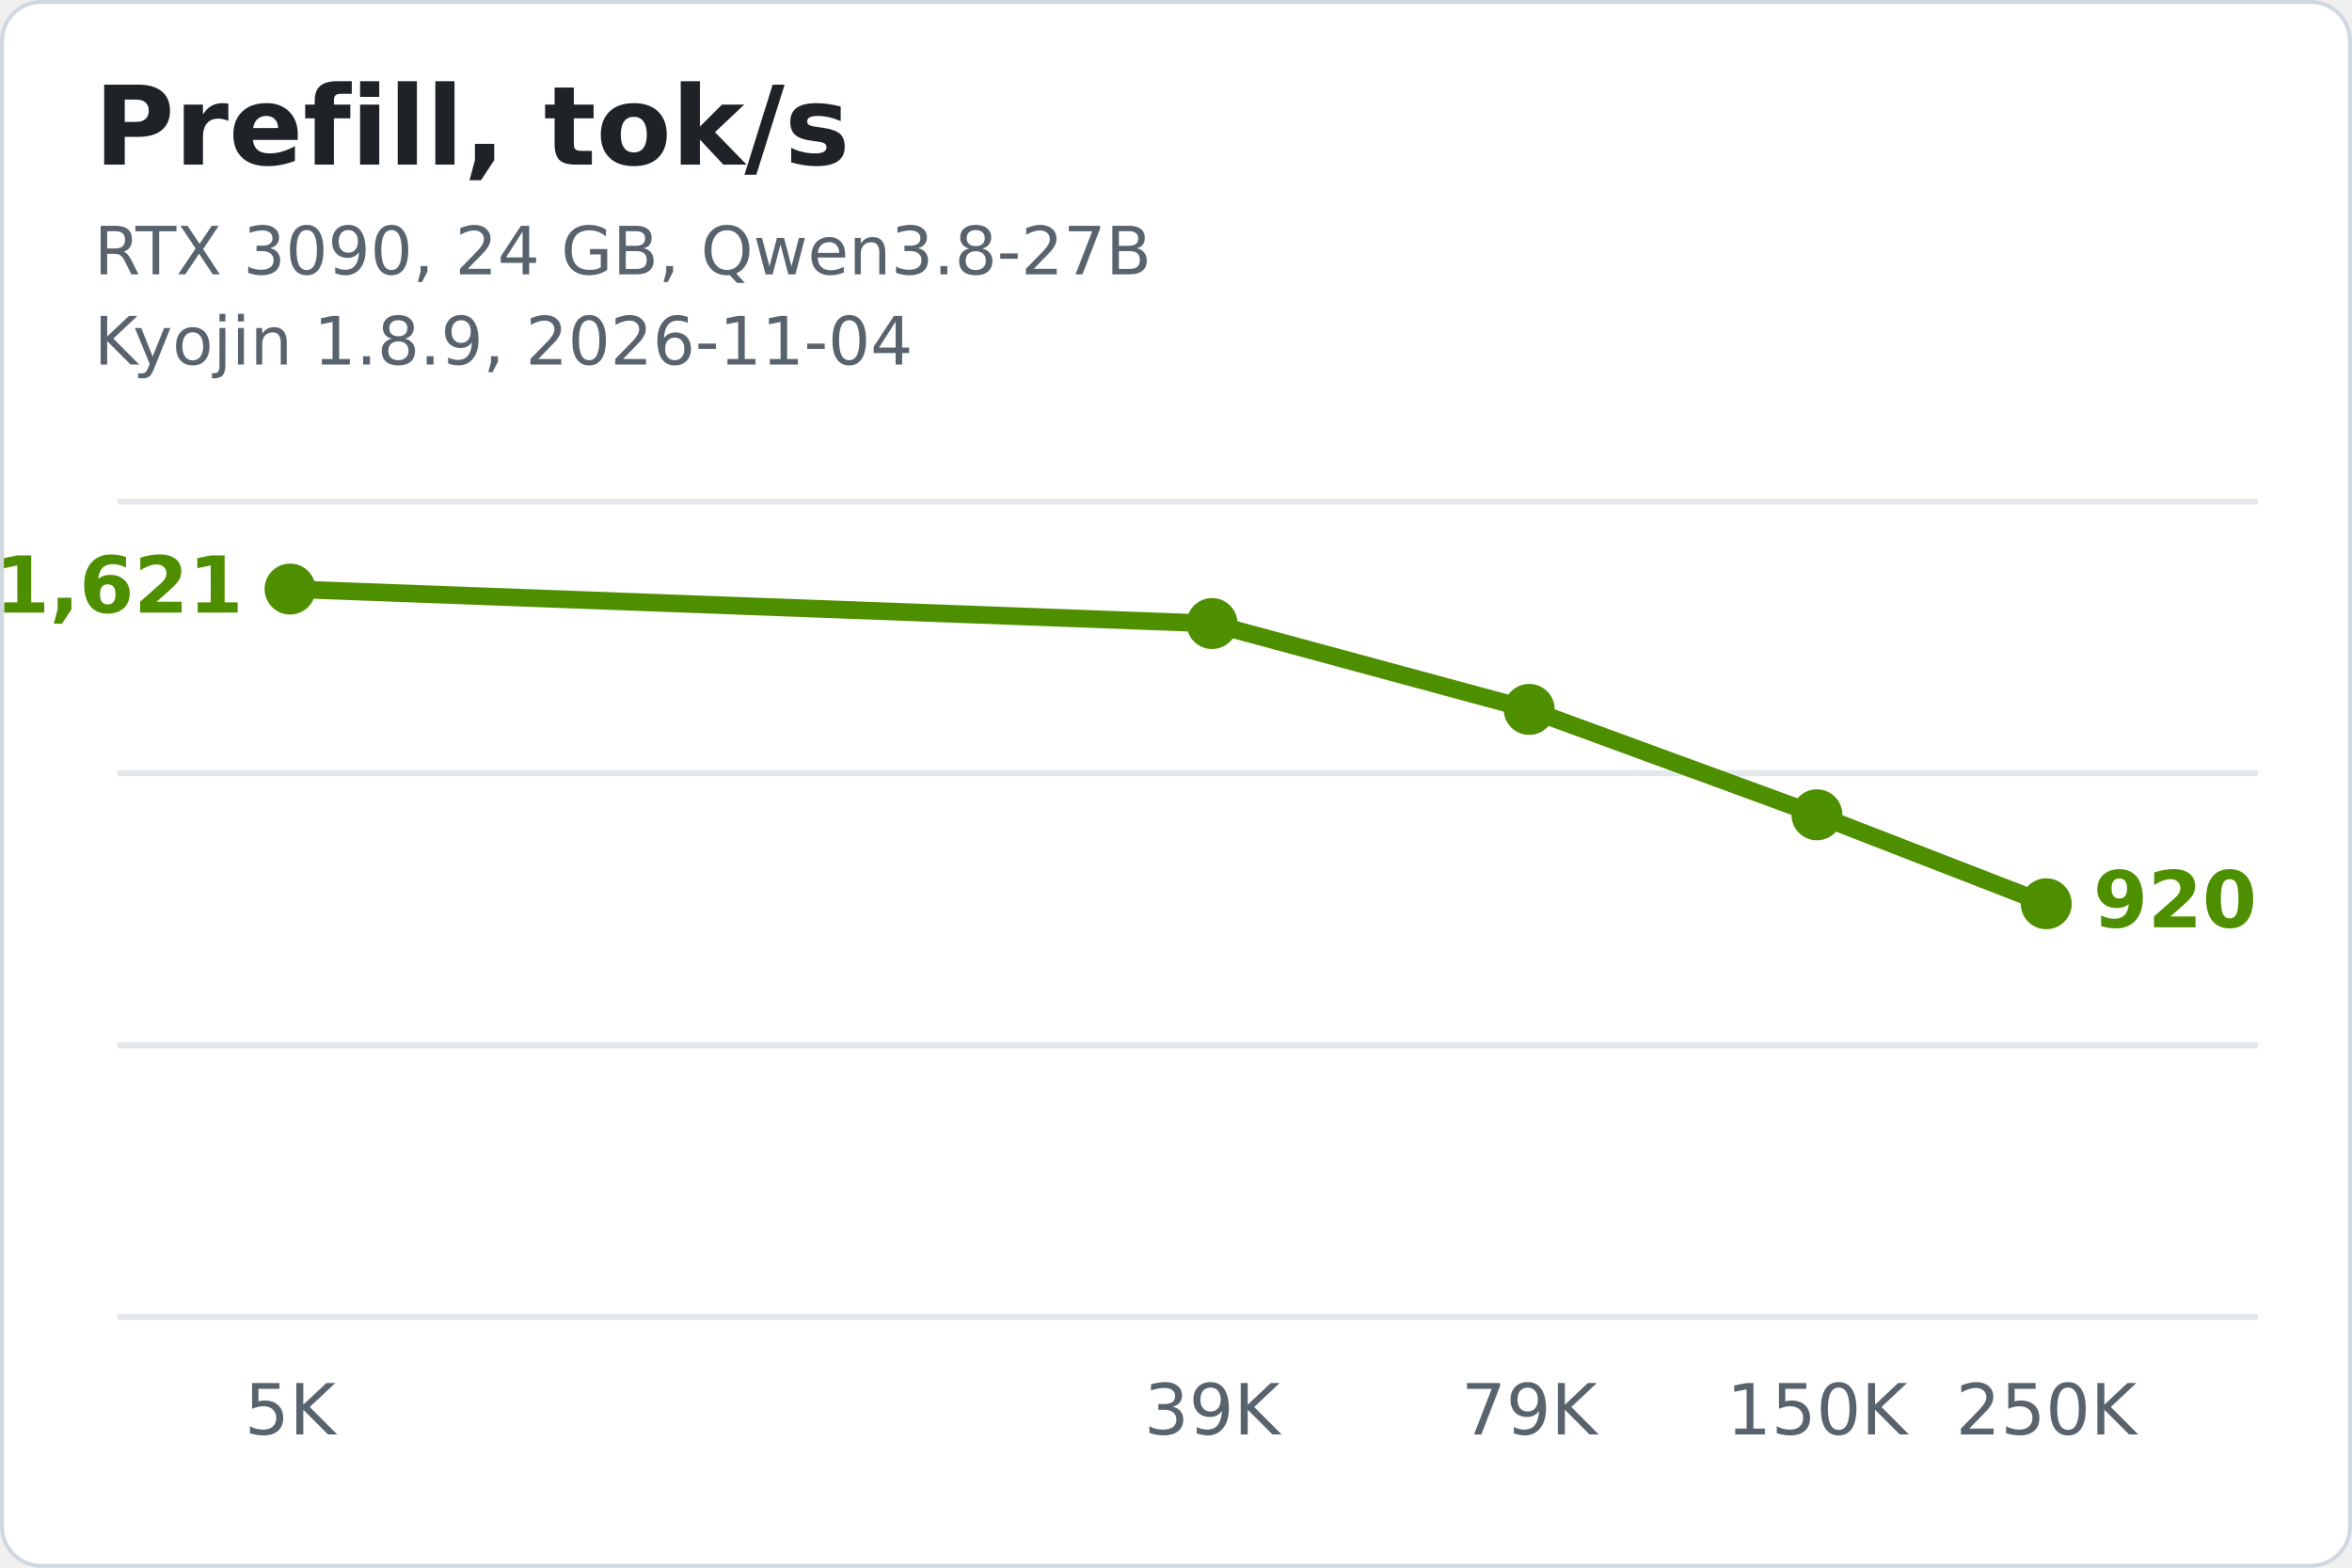
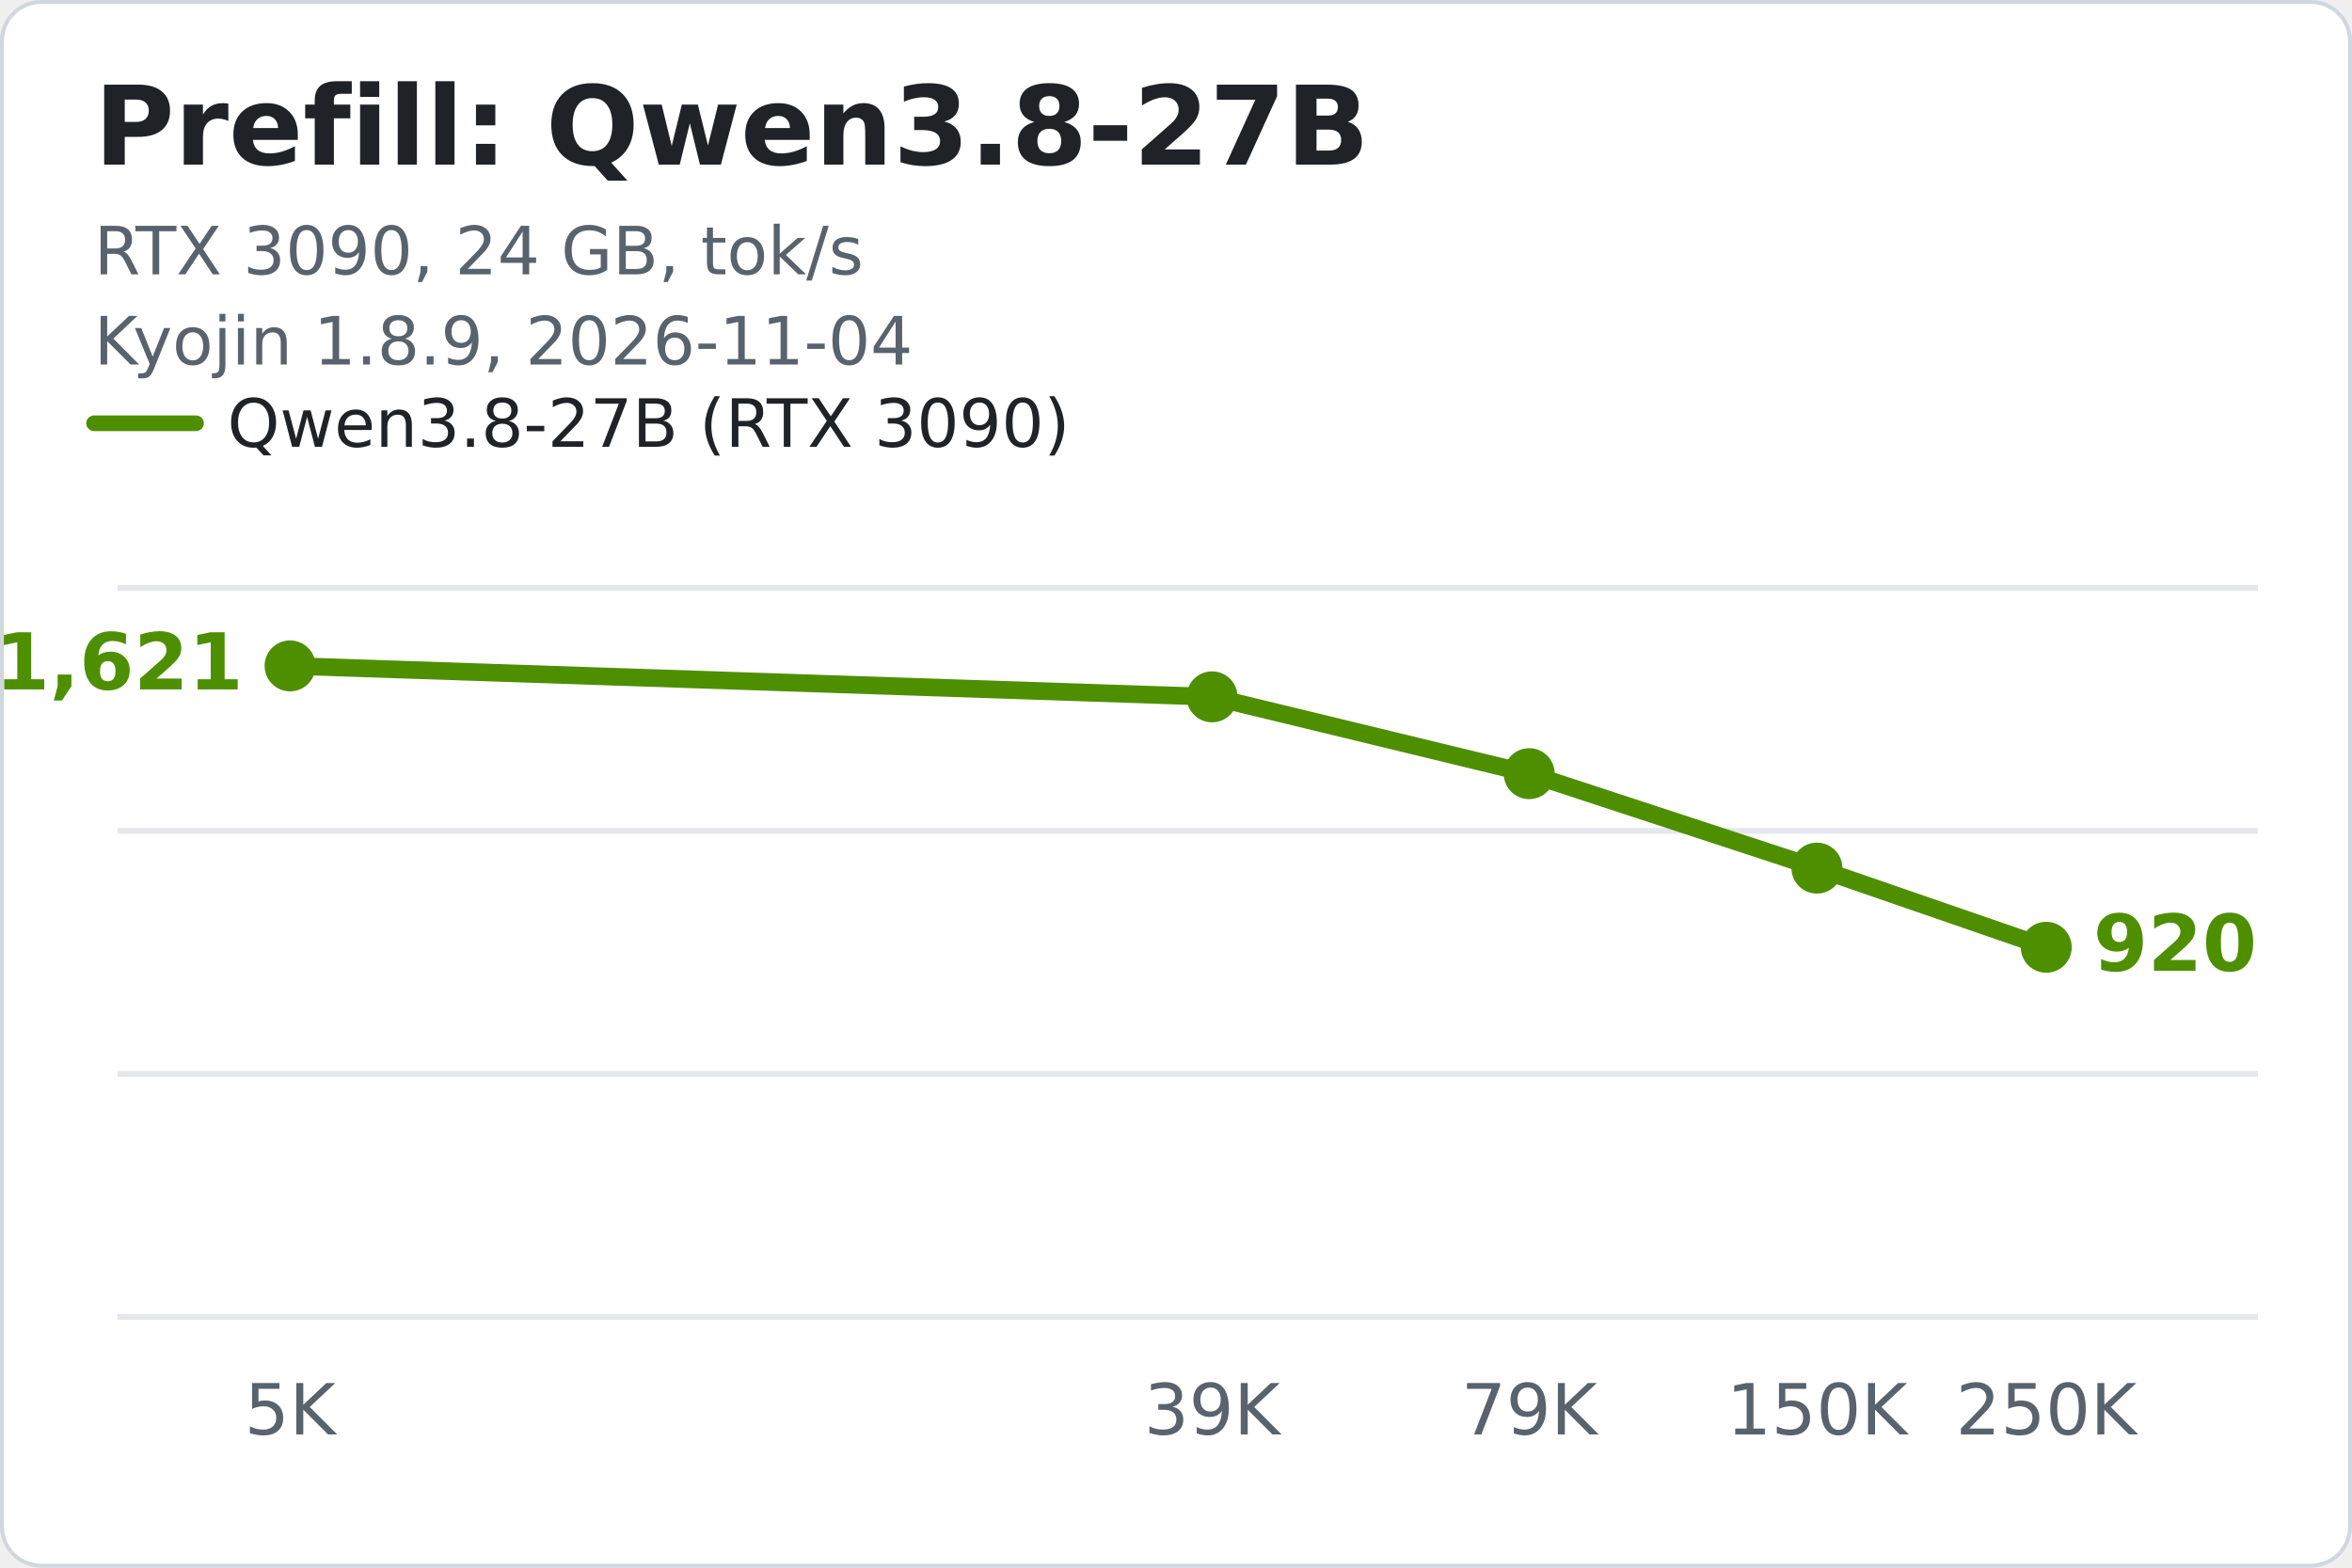
<svg xmlns="http://www.w3.org/2000/svg" width="600" height="400" viewBox="0 0 600 400" font-family="-apple-system,'Segoe UI','Ubuntu Sans','DejaVu Sans',Helvetica,Arial,sans-serif">
  <rect x="0.5" y="0.5" width="599" height="399" rx="10" fill="#FFFFFF" stroke="#D0D7DE" />
-   <text x="24.0" y="42.0" fill="#1F2328" font-size="28" text-anchor="start" font-weight="700">Prefill, tok/s</text>
-   <text x="24.0" y="70.0" fill="#59636E" font-size="17" text-anchor="start" font-weight="400">RTX 3090, 24 GB, Qwen3.8-27B</text>
+   <text x="24.0" y="42.0" fill="#1F2328" font-size="28" text-anchor="start" font-weight="700">Prefill: Qwen3.8-27B</text>
+   <text x="24.0" y="70.0" fill="#59636E" font-size="17" text-anchor="start" font-weight="400">RTX 3090, 24 GB, tok/s</text>
  <text x="24.0" y="93.0" fill="#59636E" font-size="17" text-anchor="start" font-weight="400">Kyojin 1.8.9, 2026-11-04</text>
  <line x1="30" x2="576" y1="336.0" y2="336.0" stroke="#E4E8EC" stroke-width="1.5" />
-   <line x1="30" x2="576" y1="266.7" y2="266.7" stroke="#E4E8EC" stroke-width="1.5" />
-   <line x1="30" x2="576" y1="197.3" y2="197.3" stroke="#E4E8EC" stroke-width="1.5" />
-   <line x1="30" x2="576" y1="128.0" y2="128.0" stroke="#E4E8EC" stroke-width="1.5" />
+   <line x1="30" x2="576" y1="274.0" y2="274.0" stroke="#E4E8EC" stroke-width="1.5" />
+   <line x1="30" x2="576" y1="212.0" y2="212.0" stroke="#E4E8EC" stroke-width="1.5" />
+   <line x1="30" x2="576" y1="150.0" y2="150.0" stroke="#E4E8EC" stroke-width="1.5" />
  <text x="74.0" y="366.0" fill="#59636E" font-size="18" text-anchor="middle" font-weight="400">5K</text>
  <text x="309.2" y="366.0" fill="#59636E" font-size="18" text-anchor="middle" font-weight="400">39K</text>
  <text x="390.1" y="366.0" fill="#59636E" font-size="18" text-anchor="middle" font-weight="400">79K</text>
  <text x="463.5" y="366.0" fill="#59636E" font-size="18" text-anchor="middle" font-weight="400">150K</text>
  <text x="522.0" y="366.0" fill="#59636E" font-size="18" text-anchor="middle" font-weight="400">250K</text>
-   <line x1="74.0" y1="150.3" x2="309.2" y2="159.1" stroke="#4E8F00" stroke-width="4.5" stroke-linecap="round" />
-   <line x1="309.2" y1="159.1" x2="390.1" y2="181.0" stroke="#4E8F00" stroke-width="4.5" stroke-linecap="round" />
-   <line x1="390.1" y1="181.0" x2="463.5" y2="207.9" stroke="#4E8F00" stroke-width="4.5" stroke-linecap="round" />
-   <line x1="463.5" y1="207.9" x2="522.0" y2="230.6" stroke="#4E8F00" stroke-width="4.5" stroke-linecap="round" />
-   <circle cx="74.0" cy="150.3" r="6.5" fill="#4E8F00" />
-   <circle cx="309.2" cy="159.1" r="6.5" fill="#4E8F00" />
-   <circle cx="390.1" cy="181.0" r="6.5" fill="#4E8F00" />
-   <circle cx="463.5" cy="207.9" r="6.5" fill="#4E8F00" />
-   <circle cx="522.0" cy="230.6" r="6.5" fill="#4E8F00" />
-   <text x="62.0" y="156.3" fill="#4E8F00" font-size="20" text-anchor="end" font-weight="700">1,621</text>
-   <text x="534.0" y="236.6" fill="#4E8F00" font-size="20" text-anchor="start" font-weight="700">920</text>
+   <line x1="24" x2="50" y1="108" y2="108" stroke="#4E8F00" stroke-width="4" stroke-linecap="round" />
+   <text x="58.0" y="114.0" fill="#1F2328" font-size="17" text-anchor="start" font-weight="400">Qwen3.8-27B (RTX 3090)</text>
+   <line x1="74.0" y1="169.9" x2="309.2" y2="177.8" stroke="#4E8F00" stroke-width="4.5" stroke-linecap="round" />
+   <line x1="309.2" y1="177.8" x2="390.1" y2="197.4" stroke="#4E8F00" stroke-width="4.5" stroke-linecap="round" />
+   <line x1="390.1" y1="197.4" x2="463.5" y2="221.5" stroke="#4E8F00" stroke-width="4.5" stroke-linecap="round" />
+   <line x1="463.5" y1="221.5" x2="522.0" y2="241.7" stroke="#4E8F00" stroke-width="4.5" stroke-linecap="round" />
+   <circle cx="74.0" cy="169.9" r="6.5" fill="#4E8F00" />
+   <circle cx="309.2" cy="177.8" r="6.5" fill="#4E8F00" />
+   <circle cx="390.1" cy="197.4" r="6.5" fill="#4E8F00" />
+   <circle cx="463.5" cy="221.5" r="6.5" fill="#4E8F00" />
+   <circle cx="522.0" cy="241.7" r="6.5" fill="#4E8F00" />
+   <text x="62.0" y="175.9" fill="#4E8F00" font-size="20" text-anchor="end" font-weight="700">1,621</text>
+   <text x="534.0" y="247.7" fill="#4E8F00" font-size="20" text-anchor="start" font-weight="700">920</text>
</svg>
